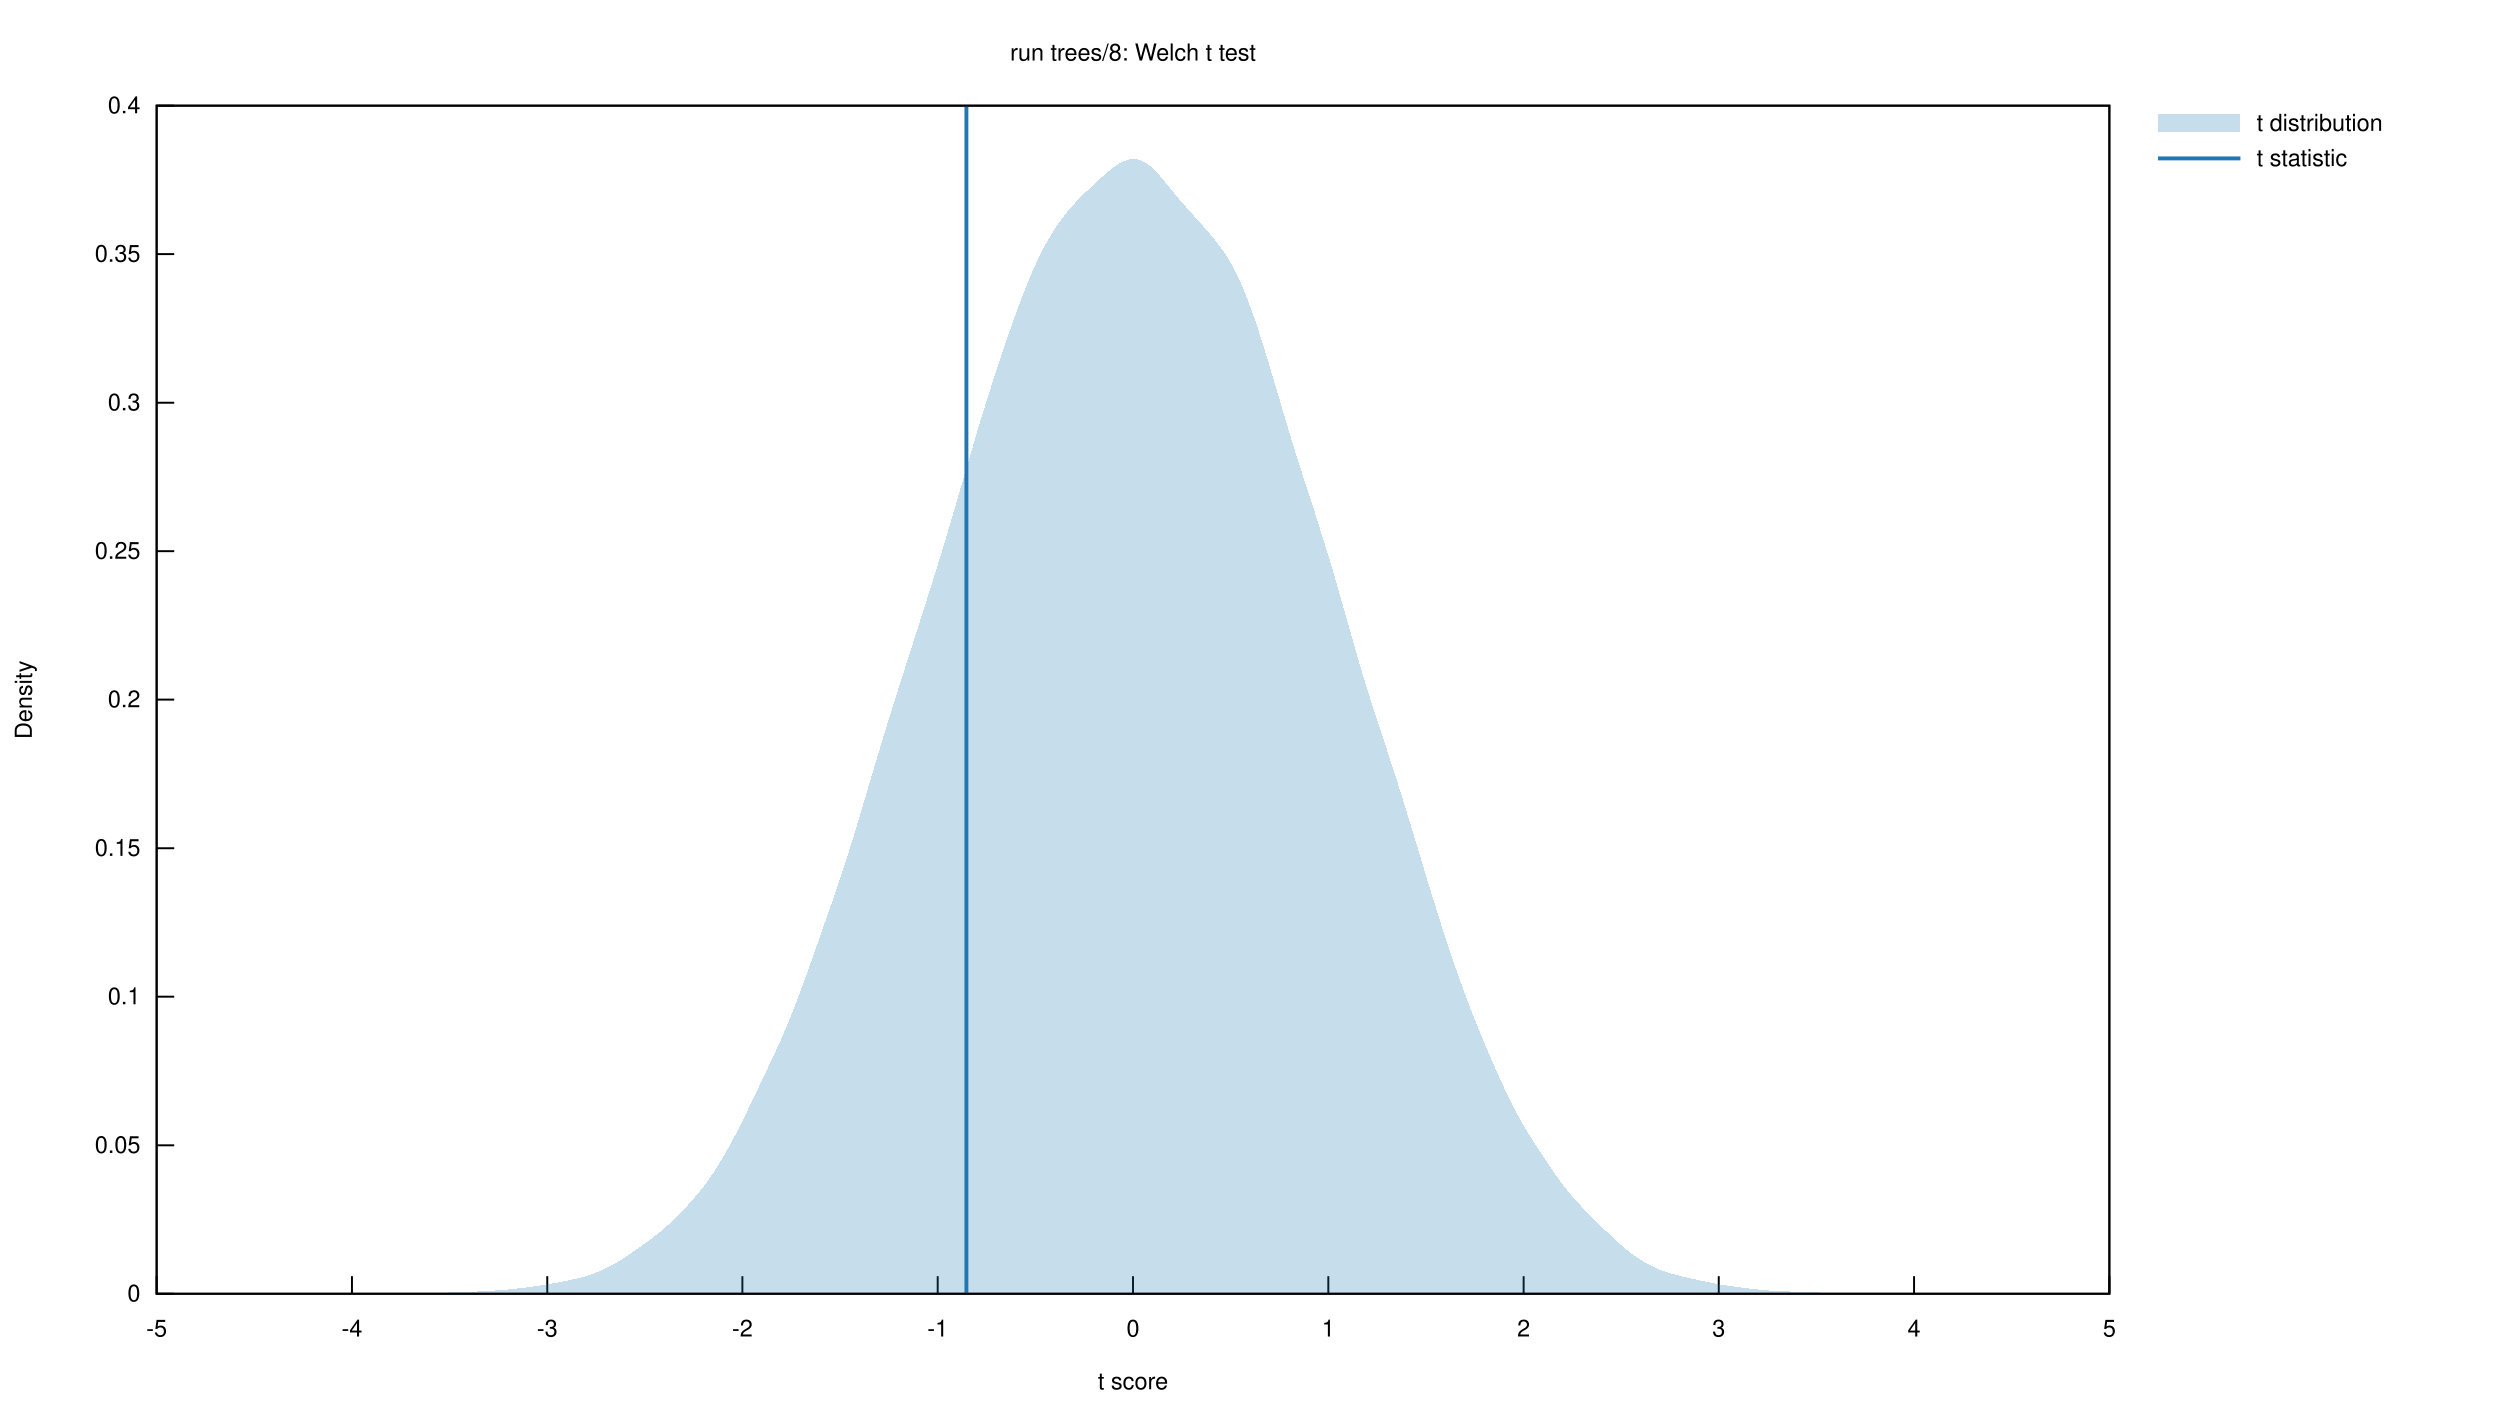
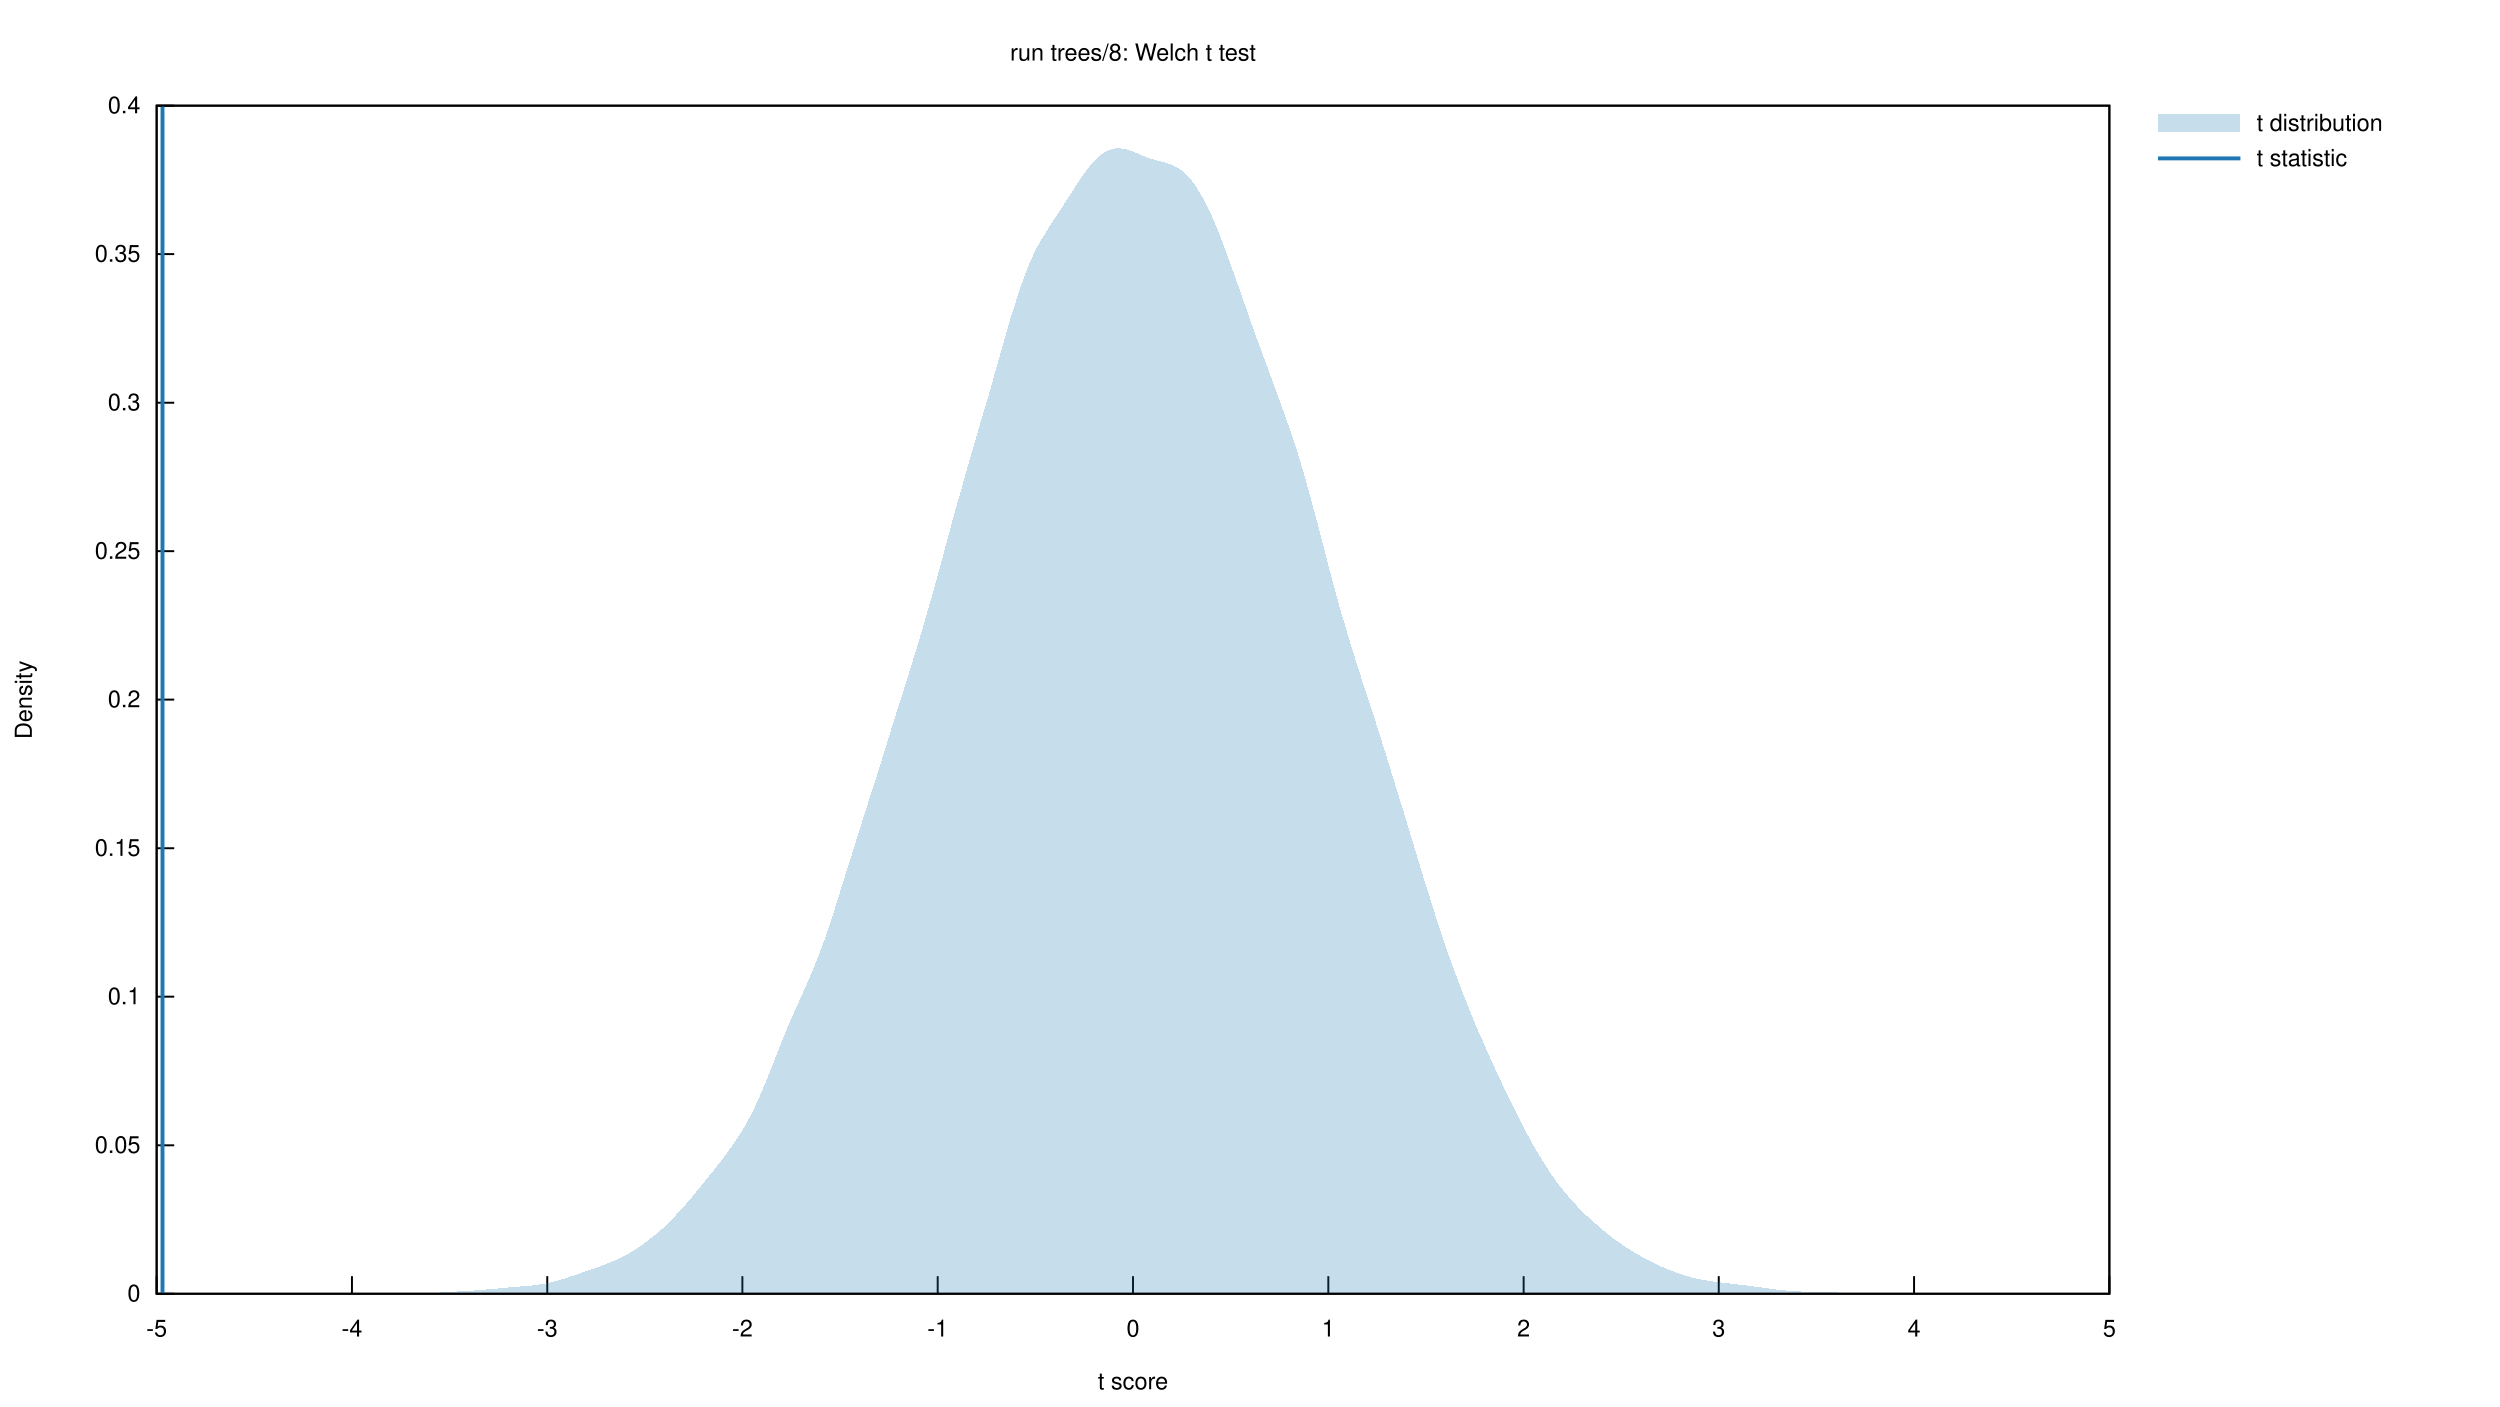
<svg xmlns="http://www.w3.org/2000/svg" xmlns:xlink="http://www.w3.org/1999/xlink" viewBox="0 0 1280 720">
  <g id="gnuplot_canvas">
    <rect x="0" y="0" width="1280" height="720" fill="none" />
    <defs>
      <circle id="gpDot" r="0.5" stroke-width="0.5" stroke="currentColor" />
      <path id="gpPt0" stroke-width="0.222" stroke="currentColor" d="M-1,0 h2 M0,-1 v2" />
      <path id="gpPt1" stroke-width="0.222" stroke="currentColor" d="M-1,-1 L1,1 M1,-1 L-1,1" />
      <path id="gpPt2" stroke-width="0.222" stroke="currentColor" d="M-1,0 L1,0 M0,-1 L0,1 M-1,-1 L1,1 M-1,1 L1,-1" />
      <rect id="gpPt3" stroke-width="0.222" stroke="currentColor" x="-1" y="-1" width="2" height="2" />
      <rect id="gpPt4" stroke-width="0.222" stroke="currentColor" fill="currentColor" x="-1" y="-1" width="2" height="2" />
      <circle id="gpPt5" stroke-width="0.222" stroke="currentColor" cx="0" cy="0" r="1" />
      <use xlink:href="#gpPt5" id="gpPt6" fill="currentColor" stroke="none" />
      <path id="gpPt7" stroke-width="0.222" stroke="currentColor" d="M0,-1.33 L-1.33,0.67 L1.33,0.67 z" />
      <use xlink:href="#gpPt7" id="gpPt8" fill="currentColor" stroke="none" />
      <use xlink:href="#gpPt7" id="gpPt9" stroke="currentColor" transform="rotate(180)" />
      <use xlink:href="#gpPt9" id="gpPt10" fill="currentColor" stroke="none" />
      <use xlink:href="#gpPt3" id="gpPt11" stroke="currentColor" transform="rotate(45)" />
      <use xlink:href="#gpPt11" id="gpPt12" fill="currentColor" stroke="none" />
      <path id="gpPt13" stroke-width="0.222" stroke="currentColor" d="M0,1.330 L1.265,0.411 L0.782,-1.067 L-0.782,-1.076 L-1.265,0.411 z" />
      <use xlink:href="#gpPt13" id="gpPt14" fill="currentColor" stroke="none" />
      <filter id="textbox" filterUnits="objectBoundingBox" x="0" y="0" height="1" width="1">
        <feFlood flood-color="white" flood-opacity="1" result="bgnd" />
        <feComposite in="SourceGraphic" in2="bgnd" operator="atop" />
      </filter>
      <filter id="greybox" filterUnits="objectBoundingBox" x="0" y="0" height="1" width="1">
        <feFlood flood-color="lightgrey" flood-opacity="1" result="grey" />
        <feComposite in="SourceGraphic" in2="grey" operator="atop" />
      </filter>
    </defs>
    <g fill="none" color="white" stroke="currentColor" stroke-width="1.00" stroke-linecap="butt" stroke-linejoin="miter">
</g>
    <g fill="none" color="black" stroke="currentColor" stroke-width="1.00" stroke-linecap="butt" stroke-linejoin="miter">
      <path stroke="black" d="M80.2,662.4 L89.2,662.4  " />
      <g transform="translate(71.9,666.3)" stroke="none" fill="black" font-family="Helvetica" font-size="12.00" text-anchor="end">
        <text>
          <tspan font-family="Helvetica"> 0</tspan>
        </text>
      </g>
    </g>
    <g fill="none" color="black" stroke="currentColor" stroke-width="1.00" stroke-linecap="butt" stroke-linejoin="miter">
      <path stroke="black" d="M80.2,586.4 L89.2,586.4  " />
      <g transform="translate(71.9,590.3)" stroke="none" fill="black" font-family="Helvetica" font-size="12.00" text-anchor="end">
        <text>
          <tspan font-family="Helvetica"> 0.05</tspan>
        </text>
      </g>
    </g>
    <g fill="none" color="black" stroke="currentColor" stroke-width="1.00" stroke-linecap="butt" stroke-linejoin="miter">
      <path stroke="black" d="M80.2,510.3 L89.2,510.3  " />
      <g transform="translate(71.9,514.2)" stroke="none" fill="black" font-family="Helvetica" font-size="12.00" text-anchor="end">
        <text>
          <tspan font-family="Helvetica"> 0.1</tspan>
        </text>
      </g>
    </g>
    <g fill="none" color="black" stroke="currentColor" stroke-width="1.00" stroke-linecap="butt" stroke-linejoin="miter">
      <path stroke="black" d="M80.2,434.3 L89.2,434.3  " />
      <g transform="translate(71.9,438.2)" stroke="none" fill="black" font-family="Helvetica" font-size="12.00" text-anchor="end">
        <text>
          <tspan font-family="Helvetica"> 0.15</tspan>
        </text>
      </g>
    </g>
    <g fill="none" color="black" stroke="currentColor" stroke-width="1.00" stroke-linecap="butt" stroke-linejoin="miter">
      <path stroke="black" d="M80.2,358.2 L89.2,358.2  " />
      <g transform="translate(71.9,362.1)" stroke="none" fill="black" font-family="Helvetica" font-size="12.00" text-anchor="end">
        <text>
          <tspan font-family="Helvetica"> 0.2</tspan>
        </text>
      </g>
    </g>
    <g fill="none" color="black" stroke="currentColor" stroke-width="1.00" stroke-linecap="butt" stroke-linejoin="miter">
      <path stroke="black" d="M80.2,282.2 L89.2,282.2  " />
      <g transform="translate(71.9,286.1)" stroke="none" fill="black" font-family="Helvetica" font-size="12.00" text-anchor="end">
        <text>
          <tspan font-family="Helvetica"> 0.25</tspan>
        </text>
      </g>
    </g>
    <g fill="none" color="black" stroke="currentColor" stroke-width="1.00" stroke-linecap="butt" stroke-linejoin="miter">
      <path stroke="black" d="M80.2,206.2 L89.2,206.2  " />
      <g transform="translate(71.9,210.1)" stroke="none" fill="black" font-family="Helvetica" font-size="12.00" text-anchor="end">
        <text>
          <tspan font-family="Helvetica"> 0.3</tspan>
        </text>
      </g>
    </g>
    <g fill="none" color="black" stroke="currentColor" stroke-width="1.00" stroke-linecap="butt" stroke-linejoin="miter">
      <path stroke="black" d="M80.2,130.1 L89.2,130.1  " />
      <g transform="translate(71.9,134.0)" stroke="none" fill="black" font-family="Helvetica" font-size="12.00" text-anchor="end">
        <text>
          <tspan font-family="Helvetica"> 0.35</tspan>
        </text>
      </g>
    </g>
    <g fill="none" color="black" stroke="currentColor" stroke-width="1.00" stroke-linecap="butt" stroke-linejoin="miter">
      <path stroke="black" d="M80.2,54.1 L89.2,54.1  " />
      <g transform="translate(71.9,58.0)" stroke="none" fill="black" font-family="Helvetica" font-size="12.00" text-anchor="end">
        <text>
          <tspan font-family="Helvetica"> 0.4</tspan>
        </text>
      </g>
    </g>
    <g fill="none" color="black" stroke="currentColor" stroke-width="1.00" stroke-linecap="butt" stroke-linejoin="miter">
      <path stroke="black" d="M80.2,662.4 L80.2,653.4  " />
      <g transform="translate(80.2,684.3)" stroke="none" fill="black" font-family="Helvetica" font-size="12.00" text-anchor="middle">
        <text>
          <tspan font-family="Helvetica">-5</tspan>
        </text>
      </g>
    </g>
    <g fill="none" color="black" stroke="currentColor" stroke-width="1.00" stroke-linecap="butt" stroke-linejoin="miter">
      <path stroke="black" d="M180.2,662.4 L180.2,653.4  " />
      <g transform="translate(180.2,684.3)" stroke="none" fill="black" font-family="Helvetica" font-size="12.00" text-anchor="middle">
        <text>
          <tspan font-family="Helvetica">-4</tspan>
        </text>
      </g>
    </g>
    <g fill="none" color="black" stroke="currentColor" stroke-width="1.00" stroke-linecap="butt" stroke-linejoin="miter">
      <path stroke="black" d="M280.2,662.4 L280.2,653.4  " />
      <g transform="translate(280.2,684.3)" stroke="none" fill="black" font-family="Helvetica" font-size="12.00" text-anchor="middle">
        <text>
          <tspan font-family="Helvetica">-3</tspan>
        </text>
      </g>
    </g>
    <g fill="none" color="black" stroke="currentColor" stroke-width="1.00" stroke-linecap="butt" stroke-linejoin="miter">
      <path stroke="black" d="M380.1,662.4 L380.1,653.4  " />
      <g transform="translate(380.1,684.3)" stroke="none" fill="black" font-family="Helvetica" font-size="12.00" text-anchor="middle">
        <text>
          <tspan font-family="Helvetica">-2</tspan>
        </text>
      </g>
    </g>
    <g fill="none" color="black" stroke="currentColor" stroke-width="1.00" stroke-linecap="butt" stroke-linejoin="miter">
      <path stroke="black" d="M480.1,662.4 L480.1,653.4  " />
      <g transform="translate(480.1,684.3)" stroke="none" fill="black" font-family="Helvetica" font-size="12.00" text-anchor="middle">
        <text>
          <tspan font-family="Helvetica">-1</tspan>
        </text>
      </g>
    </g>
    <g fill="none" color="black" stroke="currentColor" stroke-width="1.00" stroke-linecap="butt" stroke-linejoin="miter">
      <path stroke="black" d="M580.1,662.4 L580.1,653.4  " />
      <g transform="translate(580.1,684.3)" stroke="none" fill="black" font-family="Helvetica" font-size="12.00" text-anchor="middle">
        <text>
          <tspan font-family="Helvetica"> 0</tspan>
        </text>
      </g>
    </g>
    <g fill="none" color="black" stroke="currentColor" stroke-width="1.00" stroke-linecap="butt" stroke-linejoin="miter">
      <path stroke="black" d="M680.1,662.4 L680.1,653.4  " />
      <g transform="translate(680.1,684.3)" stroke="none" fill="black" font-family="Helvetica" font-size="12.00" text-anchor="middle">
        <text>
          <tspan font-family="Helvetica"> 1</tspan>
        </text>
      </g>
    </g>
    <g fill="none" color="black" stroke="currentColor" stroke-width="1.00" stroke-linecap="butt" stroke-linejoin="miter">
      <path stroke="black" d="M780.1,662.4 L780.1,653.4  " />
      <g transform="translate(780.1,684.3)" stroke="none" fill="black" font-family="Helvetica" font-size="12.00" text-anchor="middle">
        <text>
          <tspan font-family="Helvetica"> 2</tspan>
        </text>
      </g>
    </g>
    <g fill="none" color="black" stroke="currentColor" stroke-width="1.00" stroke-linecap="butt" stroke-linejoin="miter">
      <path stroke="black" d="M880.0,662.4 L880.0,653.4  " />
      <g transform="translate(880.0,684.3)" stroke="none" fill="black" font-family="Helvetica" font-size="12.00" text-anchor="middle">
        <text>
          <tspan font-family="Helvetica"> 3</tspan>
        </text>
      </g>
    </g>
    <g fill="none" color="black" stroke="currentColor" stroke-width="1.00" stroke-linecap="butt" stroke-linejoin="miter">
      <path stroke="black" d="M980.0,662.4 L980.0,653.4  " />
      <g transform="translate(980.0,684.3)" stroke="none" fill="black" font-family="Helvetica" font-size="12.00" text-anchor="middle">
        <text>
          <tspan font-family="Helvetica"> 4</tspan>
        </text>
      </g>
    </g>
    <g fill="none" color="black" stroke="currentColor" stroke-width="1.00" stroke-linecap="butt" stroke-linejoin="miter">
      <path stroke="black" d="M1080.0,662.4 L1080.0,653.4  " />
      <g transform="translate(1080.0,684.3)" stroke="none" fill="black" font-family="Helvetica" font-size="12.00" text-anchor="middle">
        <text>
          <tspan font-family="Helvetica"> 5</tspan>
        </text>
      </g>
    </g>
    <g fill="none" color="black" stroke="currentColor" stroke-width="1.00" stroke-linecap="butt" stroke-linejoin="miter">
</g>
    <g fill="none" color="black" stroke="currentColor" stroke-width="1.00" stroke-linecap="butt" stroke-linejoin="miter">
      <path stroke="black" d="M80.2,54.1 L80.2,662.4 L1080.0,662.4 L1080.0,54.1 L80.2,54.1 Z  " />
    </g>
    <g fill="none" color="black" stroke="currentColor" stroke-width="1.00" stroke-linecap="butt" stroke-linejoin="miter">
      <g transform="translate(16.3,358.3) rotate(270)" stroke="none" fill="black" font-family="Helvetica" font-size="12.00" text-anchor="middle">
        <text>
          <tspan font-family="Helvetica">Density</tspan>
        </text>
      </g>
    </g>
    <g fill="none" color="black" stroke="currentColor" stroke-width="1.00" stroke-linecap="butt" stroke-linejoin="miter">
      <g transform="translate(580.1,711.3)" stroke="none" fill="black" font-family="Helvetica" font-size="12.00" text-anchor="middle">
        <text>
          <tspan font-family="Helvetica">t score</tspan>
        </text>
      </g>
    </g>
    <g fill="none" color="black" stroke="currentColor" stroke-width="1.00" stroke-linecap="butt" stroke-linejoin="miter">
      <g transform="translate(580.1,31.0)" stroke="none" fill="black" font-family="Helvetica" font-size="12.00" text-anchor="middle">
        <text>
          <tspan font-family="Helvetica">run trees/8: Welch t test</tspan>
        </text>
      </g>
    </g>
    <g id="gnuplot_plot_1">
      <g fill="none" color="black" stroke="currentColor" stroke-width="1.00" stroke-linecap="butt" stroke-linejoin="miter">
        <g transform="translate(1155.4,67.0)" stroke="none" fill="black" font-family="Helvetica" font-size="12.00" text-anchor="start">
          <text>
            <tspan font-family="Helvetica">t distribution</tspan>
          </text>
        </g>
      </g>
      <g fill="none" color="black" stroke="currentColor" stroke-width="1.00" stroke-linecap="butt" stroke-linejoin="miter">
        <g stroke="none" shape-rendering="crispEdges">
          <polygon fill="rgb( 31, 120, 180)" fill-opacity="0.25" points="1104.9,67.6 1147.1,67.6 1147.1,58.6 1104.9,58.6 " />
-           <polygon fill="rgb( 31, 120, 180)" fill-opacity="0.25" points="135.2,662.4 137.0,662.4 138.8,662.4 140.6,662.4 142.4,662.4 144.2,662.4 146.0,662.4 147.7,662.4 149.5,662.4 151.3,662.4 153.1,662.3 154.9,662.3 156.7,662.3 158.5,662.3 160.3,662.3 162.1,662.3 163.9,662.3 165.7,662.3 167.5,662.2 169.3,662.2 171.1,662.2 172.9,662.2 174.7,662.3 176.5,662.3 178.3,662.3 180.1,662.3 181.9,662.3 183.7,662.3 185.5,662.3 187.3,662.3 189.1,662.3 190.9,662.3 192.7,662.4 194.5,662.4 196.3,662.3 198.1,662.3 199.9,662.3 201.7,662.3 203.5,662.3 205.3,662.3 207.1,662.3 208.9,662.3 210.7,662.2 212.5,662.2 214.3,662.2 216.1,662.1 217.9,662.1 219.7,662.1 221.5,662.0 223.3,662.0 225.1,661.9 226.9,661.9 228.7,661.8 230.5,661.7 232.3,661.7 234.1,661.6 235.9,661.5 237.7,661.5 239.5,661.4 241.3,661.3 243.1,661.3 244.9,661.2 246.7,661.1 248.5,661.0 250.3,660.9 252.1,660.8 253.9,660.7 255.7,660.6 257.5,660.4 259.3,660.3 261.1,660.1 262.9,659.9 264.7,659.7 266.5,659.5 268.3,659.3 270.1,659.1 271.9,658.8 273.7,658.6 275.5,658.3 277.3,658.0 279.1,657.7 280.9,657.4 282.7,657.1 284.5,656.8 286.3,656.5 288.1,656.2 289.9,655.8 291.7,655.4 293.5,655.0 295.3,654.6 297.1,654.2 298.9,653.7 300.7,653.1 302.5,652.5 304.3,651.9 306.1,651.2 307.9,650.4 309.7,649.6 311.5,648.7 313.3,647.8 315.1,646.8 316.9,645.7 318.7,644.6 320.5,643.5 322.3,642.3 324.0,641.0 325.8,639.8 327.6,638.5 329.4,637.2 331.2,635.9 333.0,634.6 334.8,633.2 336.6,631.8 338.4,630.4 340.2,628.8 342.0,627.2 343.8,625.6 345.6,623.9 347.4,622.1 349.2,620.2 351.0,618.3 352.8,616.4 354.6,614.3 356.4,612.2 358.2,610.0 360.0,607.8 361.8,605.4 363.6,602.8 365.4,600.2 367.2,597.4 369.0,594.5 370.8,591.5 372.6,588.3 374.4,585.0 376.2,581.6 378.0,578.1 379.8,574.5 381.6,570.9 383.4,567.2 385.2,563.4 387.0,559.7 388.8,555.9 390.6,552.1 392.4,548.3 394.2,544.5 396.0,540.7 397.8,536.8 399.6,532.8 401.4,528.7 403.2,524.4 405.0,520.0 406.8,515.5 408.6,510.8 410.4,505.9 412.2,501.0 414.0,496.0 415.8,490.9 417.6,485.8 419.4,480.7 421.2,475.5 423.0,470.4 424.8,465.3 426.6,460.1 428.4,454.8 430.2,449.5 432.0,444.1 433.8,438.5 435.6,432.8 437.4,427.0 439.2,421.1 441.0,415.1 442.8,409.0 444.6,402.9 446.4,396.8 448.2,390.8 450.0,384.8 451.8,378.9 453.6,373.0 455.4,367.2 457.2,361.4 459.0,355.7 460.8,350.1 462.6,344.4 464.4,338.7 466.2,333.1 468.0,327.5 469.8,321.9 471.6,316.2 473.4,310.6 475.2,304.9 477.0,299.2 478.8,293.5 480.6,287.7 482.4,281.8 484.2,275.9 486.0,269.8 487.8,263.7 489.6,257.6 491.4,251.4 493.2,245.2 495.0,239.0 496.8,232.9 498.6,226.9 500.3,220.9 502.1,215.0 503.9,209.2 505.7,203.4 507.5,197.8 509.3,192.2 511.1,186.7 512.9,181.3 514.7,176.0 516.5,170.7 518.3,165.6 520.1,160.6 521.9,155.7 523.7,150.9 525.5,146.4 527.3,142.0 529.1,137.8 530.9,133.9 532.7,130.1 534.5,126.6 536.3,123.4 538.1,120.3 539.9,117.4 541.7,114.7 543.5,112.2 545.3,109.8 547.1,107.6 548.9,105.6 550.7,103.6 552.5,101.8 554.3,100.0 556.1,98.2 557.9,96.5 559.7,94.8 561.5,93.1 563.3,91.5 565.1,89.8 566.9,88.3 568.7,86.8 570.5,85.4 572.3,84.2 574.1,83.2 575.9,82.3 577.7,81.7 579.5,81.4 581.3,81.4 583.1,81.7 584.9,82.4 586.7,83.4 588.5,84.7 590.3,86.3 592.1,88.1 593.9,90.1 595.7,92.2 597.5,94.4 599.3,96.6 601.1,98.8 602.9,101.0 604.7,103.1 606.5,105.1 608.3,107.2 610.1,109.2 611.9,111.2 613.7,113.2 615.5,115.2 617.3,117.2 619.1,119.3 620.9,121.4 622.7,123.7 624.5,126.0 626.3,128.5 628.1,131.2 629.9,134.2 631.7,137.4 633.5,141.0 635.3,144.9 637.1,149.1 638.9,153.6 640.7,158.5 642.5,163.6 644.3,169.0 646.1,174.6 647.9,180.4 649.7,186.3 651.5,192.4 653.3,198.5 655.1,204.5 656.9,210.6 658.7,216.7 660.5,222.6 662.3,228.5 664.1,234.3 665.9,239.9 667.7,245.5 669.5,251.1 671.3,256.6 673.1,262.1 674.9,267.7 676.6,273.3 678.4,279.0 680.2,284.8 682.0,290.7 683.8,296.8 685.6,303.1 687.4,309.4 689.2,315.7 691.0,322.1 692.8,328.5 694.6,334.8 696.4,340.9 698.2,346.9 700.0,352.8 701.8,358.5 703.6,364.1 705.4,369.6 707.2,375.1 709.0,380.5 710.8,386.0 712.6,391.5 714.4,397.1 716.2,402.7 718.0,408.5 719.8,414.3 721.6,420.2 723.4,426.1 725.2,432.0 727.0,438.0 728.8,444.0 730.6,449.9 732.4,455.8 734.2,461.6 736.0,467.4 737.8,473.1 739.6,478.7 741.4,484.2 743.2,489.5 745.0,494.8 746.8,499.9 748.6,504.9 750.4,509.8 752.2,514.6 754.0,519.2 755.8,523.7 757.6,528.2 759.4,532.5 761.2,536.8 763.0,541.0 764.8,545.1 766.6,549.2 768.4,553.2 770.2,557.1 772.0,560.9 773.8,564.6 775.6,568.1 777.4,571.5 779.2,574.7 781.0,577.8 782.8,580.8 784.6,583.6 786.4,586.4 788.2,589.2 790.0,591.9 791.8,594.6 793.6,597.3 795.4,600.0 797.2,602.5 799.0,605.0 800.8,607.4 802.6,609.7 804.4,611.9 806.2,613.9 808.0,615.9 809.8,617.8 811.6,619.7 813.4,621.5 815.2,623.3 817.0,625.1 818.8,626.9 820.6,628.6 822.4,630.4 824.2,632.1 826.0,633.8 827.8,635.5 829.6,637.1 831.4,638.7 833.2,640.1 835.0,641.6 836.8,642.9 838.6,644.1 840.4,645.3 842.2,646.4 844.0,647.4 845.8,648.3 847.6,649.2 849.4,649.9 851.2,650.6 852.9,651.2 854.7,651.8 856.5,652.3 858.3,652.8 860.1,653.2 861.9,653.7 863.7,654.1 865.5,654.5 867.3,654.9 869.1,655.3 870.9,655.7 872.7,656.1 874.5,656.4 876.3,656.8 878.1,657.1 879.9,657.5 881.7,657.8 883.5,658.1 885.3,658.3 887.1,658.6 888.9,658.9 890.7,659.1 892.5,659.4 894.3,659.6 896.1,659.8 897.9,660.0 899.7,660.2 901.5,660.4 903.3,660.5 905.1,660.7 906.9,660.8 908.7,660.9 910.5,661.0 912.3,661.1 914.1,661.1 915.9,661.2 917.7,661.3 919.5,661.3 921.3,661.4 923.1,661.5 924.9,661.5 926.7,661.6 928.5,661.7 930.3,661.7 932.1,661.8 933.9,661.8 935.7,661.9 937.5,662.0 939.3,662.0 941.1,662.1 942.9,662.1 944.7,662.2 946.5,662.2 948.3,662.2 950.1,662.3 951.9,662.3 953.7,662.3 955.5,662.3 957.3,662.3 959.1,662.3 960.9,662.3 962.7,662.3 964.5,662.3 966.3,662.3 968.1,662.3 969.9,662.3 971.7,662.3 973.5,662.3 975.3,662.3 977.1,662.3 978.9,662.3 980.7,662.3 982.5,662.3 984.3,662.3 986.1,662.3 987.9,662.3 989.7,662.3 991.5,662.3 993.3,662.3 995.1,662.3 996.9,662.3 998.7,662.3 1000.5,662.3 1002.3,662.3 1004.1,662.3 1005.9,662.3 1007.7,662.3 1009.5,662.4 1011.3,662.4 1013.1,662.4 1014.9,662.4 1016.7,662.4 1018.5,662.4 1020.3,662.4 1022.1,662.4 1023.9,662.4 1025.7,662.4 1027.5,662.4 1029.2,662.4 1031.0,662.4 1032.8,662.4 1032.8,662.4 1031.0,662.4 1029.2,662.4 1027.5,662.4 1025.7,662.4 1023.9,662.4 1022.1,662.4 1020.3,662.4 1018.5,662.4 1016.7,662.4 1014.9,662.4 1013.1,662.4 1011.3,662.4 1009.5,662.4 1007.7,662.4 1005.9,662.4 1004.1,662.4 1002.3,662.4 1000.5,662.4 998.7,662.4 996.9,662.4 995.1,662.4 993.3,662.4 991.5,662.4 989.7,662.4 987.9,662.4 986.1,662.4 984.3,662.4 982.5,662.4 980.7,662.4 978.9,662.4 977.1,662.4 975.3,662.4 973.5,662.4 971.7,662.4 969.9,662.4 968.1,662.4 966.3,662.4 964.5,662.4 962.7,662.4 960.9,662.4 959.1,662.4 957.3,662.4 955.5,662.4 953.7,662.4 951.9,662.4 950.1,662.4 948.3,662.4 946.5,662.4 944.7,662.4 942.9,662.4 941.1,662.4 939.3,662.4 937.5,662.4 935.7,662.4 933.9,662.4 932.1,662.4 930.3,662.4 928.5,662.4 926.7,662.4 924.9,662.4 923.1,662.4 921.3,662.4 919.5,662.4 917.7,662.4 915.9,662.4 914.1,662.4 912.3,662.4 910.5,662.4 908.7,662.4 906.9,662.4 905.1,662.4 903.3,662.4 901.5,662.4 899.7,662.4 897.9,662.4 896.1,662.4 894.3,662.4 892.5,662.4 890.7,662.4 888.9,662.4 887.1,662.4 885.3,662.4 883.5,662.4 881.7,662.4 879.9,662.4 878.1,662.4 876.3,662.4 874.5,662.4 872.7,662.4 870.9,662.4 869.1,662.4 867.3,662.4 865.5,662.4 863.7,662.4 861.9,662.4 860.1,662.4 858.3,662.4 856.5,662.4 854.7,662.4 852.9,662.4 851.2,662.4 849.4,662.4 847.6,662.4 845.8,662.4 844.0,662.4 842.2,662.4 840.4,662.4 838.6,662.4 836.8,662.4 835.0,662.4 833.2,662.4 831.4,662.4 829.6,662.4 827.8,662.4 826.0,662.4 824.2,662.4 822.4,662.4 820.6,662.4 818.8,662.4 817.0,662.4 815.2,662.4 813.4,662.4 811.6,662.4 809.8,662.4 808.0,662.4 806.2,662.4 804.4,662.4 802.6,662.4 800.8,662.4 799.0,662.4 797.2,662.4 795.4,662.4 793.6,662.4 791.8,662.4 790.0,662.4 788.2,662.4 786.4,662.4 784.6,662.4 782.8,662.4 781.0,662.4 779.2,662.4 777.4,662.4 775.6,662.4 773.8,662.4 772.0,662.4 770.2,662.4 768.4,662.4 766.6,662.4 764.8,662.4 763.0,662.4 761.2,662.4 759.4,662.4 757.6,662.4 755.8,662.4 754.0,662.4 752.2,662.4 750.4,662.4 748.6,662.4 746.8,662.4 745.0,662.4 743.2,662.4 741.4,662.4 739.6,662.4 737.8,662.4 736.0,662.4 734.2,662.4 732.4,662.4 730.6,662.4 728.8,662.4 727.0,662.4 725.2,662.4 723.4,662.4 721.6,662.4 719.8,662.4 718.0,662.4 716.2,662.4 714.4,662.4 712.6,662.4 710.8,662.4 709.0,662.4 707.2,662.4 705.4,662.4 703.6,662.4 701.8,662.4 700.0,662.4 698.2,662.4 696.4,662.4 694.6,662.4 692.8,662.4 691.0,662.4 689.2,662.4 687.4,662.4 685.6,662.4 683.8,662.4 682.0,662.4 680.2,662.4 678.4,662.4 676.6,662.4 674.9,662.4 673.1,662.4 671.3,662.4 669.5,662.4 667.7,662.4 665.9,662.4 664.1,662.4 662.3,662.4 660.5,662.4 658.7,662.4 656.9,662.4 655.1,662.4 653.3,662.4 651.5,662.4 649.7,662.4 647.9,662.4 646.1,662.4 644.3,662.4 642.5,662.4 640.7,662.4 638.9,662.4 637.1,662.4 635.3,662.4 633.5,662.4 631.7,662.4 629.9,662.4 628.1,662.4 626.3,662.4 624.5,662.4 622.7,662.4 620.9,662.4 619.1,662.4 617.3,662.4 615.5,662.4 613.7,662.4 611.9,662.4 610.1,662.4 608.3,662.4 606.5,662.4 604.7,662.4 602.9,662.4 601.1,662.4 599.3,662.4 597.5,662.4 595.7,662.4 593.9,662.4 592.1,662.4 590.3,662.4 588.5,662.4 586.7,662.4 584.9,662.4 583.1,662.4 581.3,662.4 579.5,662.4 577.7,662.4 575.9,662.4 574.1,662.4 572.3,662.4 570.5,662.4 568.7,662.4 566.9,662.4 565.1,662.4 563.3,662.4 561.5,662.4 559.7,662.4 557.9,662.4 556.1,662.4 554.3,662.4 552.5,662.4 550.7,662.4 548.9,662.4 547.1,662.4 545.3,662.4 543.5,662.4 541.7,662.4 539.9,662.4 538.1,662.4 536.3,662.4 534.5,662.4 532.7,662.4 530.9,662.4 529.1,662.4 527.3,662.4 525.5,662.4 523.7,662.4 521.9,662.4 520.1,662.4 518.3,662.4 516.5,662.4 514.7,662.4 512.9,662.4 511.1,662.4 509.3,662.4 507.5,662.4 505.7,662.4 503.9,662.4 502.1,662.4 500.3,662.4 498.6,662.4 496.8,662.4 495.0,662.4 493.2,662.4 491.4,662.4 489.6,662.4 487.8,662.4 486.0,662.4 484.2,662.4 482.4,662.4 480.6,662.4 478.8,662.4 477.0,662.4 475.2,662.4 473.4,662.4 471.6,662.4 469.8,662.4 468.0,662.4 466.2,662.4 464.4,662.4 462.6,662.4 460.8,662.4 459.0,662.4 457.2,662.4 455.4,662.4 453.6,662.4 451.8,662.4 450.0,662.4 448.2,662.4 446.4,662.4 444.6,662.4 442.8,662.4 441.0,662.4 439.2,662.4 437.4,662.4 435.6,662.4 433.8,662.4 432.0,662.4 430.2,662.4 428.4,662.4 426.6,662.4 424.8,662.4 423.0,662.4 421.2,662.4 419.4,662.4 417.6,662.4 415.8,662.4 414.0,662.4 412.2,662.4 410.4,662.4 408.6,662.4 406.8,662.4 405.0,662.4 403.2,662.4 401.4,662.4 399.6,662.4 397.8,662.4 396.0,662.4 394.2,662.4 392.4,662.4 390.6,662.4 388.8,662.4 387.0,662.4 385.2,662.4 383.4,662.4 381.6,662.4 379.8,662.4 378.0,662.4 376.2,662.4 374.4,662.4 372.6,662.4 370.8,662.4 369.0,662.4 367.2,662.4 365.4,662.4 363.6,662.4 361.8,662.4 360.0,662.4 358.2,662.4 356.4,662.4 354.6,662.4 352.8,662.4 351.0,662.4 349.2,662.4 347.4,662.4 345.6,662.4 343.8,662.4 342.0,662.4 340.2,662.4 338.4,662.4 336.6,662.4 334.8,662.4 333.0,662.4 331.2,662.4 329.4,662.4 327.6,662.4 325.8,662.4 324.0,662.4 322.3,662.4 320.5,662.4 318.7,662.4 316.9,662.4 315.1,662.4 313.3,662.4 311.5,662.4 309.7,662.4 307.9,662.4 306.1,662.4 304.3,662.4 302.5,662.4 300.7,662.4 298.9,662.4 297.1,662.4 295.3,662.4 293.5,662.4 291.7,662.4 289.9,662.4 288.1,662.4 286.3,662.4 284.5,662.4 282.7,662.4 280.9,662.4 279.1,662.4 277.3,662.4 275.5,662.4 273.7,662.4 271.9,662.4 270.1,662.4 268.3,662.4 266.5,662.4 264.7,662.4 262.9,662.4 261.1,662.4 259.3,662.4 257.5,662.4 255.7,662.4 253.9,662.4 252.1,662.4 250.3,662.4 248.5,662.4 246.7,662.4 244.9,662.4 243.1,662.4 241.3,662.4 239.5,662.4 237.7,662.4 235.9,662.4 234.1,662.4 232.3,662.4 230.5,662.4 228.7,662.4 226.9,662.4 225.1,662.4 223.3,662.4 221.5,662.4 219.7,662.4 217.9,662.4 216.1,662.4 214.3,662.4 212.5,662.4 210.7,662.4 208.9,662.4 207.1,662.4 205.3,662.4 203.5,662.4 201.7,662.4 199.9,662.4 198.1,662.4 196.3,662.4 194.5,662.4 192.7,662.4 190.9,662.4 189.1,662.4 187.3,662.4 185.5,662.4 183.7,662.4 181.9,662.4 180.1,662.4 178.3,662.4 176.5,662.4 174.7,662.4 172.9,662.4 171.1,662.4 169.3,662.4 167.5,662.4 165.7,662.4 163.9,662.4 162.1,662.4 160.3,662.4 158.5,662.4 156.7,662.4 154.9,662.4 153.1,662.4 151.3,662.4 149.5,662.4 147.7,662.4 146.0,662.4 144.2,662.4 142.4,662.4 140.6,662.4 138.8,662.4 137.0,662.4 135.2,662.4 " />
+           <polygon fill="rgb( 31, 120, 180)" fill-opacity="0.25" points="171.3,662.4 173.0,662.4 174.7,662.4 176.4,662.4 178.1,662.4 179.8,662.4 181.6,662.4 183.3,662.4 185.0,662.4 186.7,662.4 188.4,662.4 190.1,662.4 191.8,662.3 193.5,662.3 195.3,662.3 197.0,662.3 198.7,662.3 200.4,662.3 202.1,662.3 203.8,662.3 205.5,662.2 207.2,662.2 209.0,662.2 210.7,662.2 212.4,662.2 214.1,662.1 215.8,662.1 217.5,662.0 219.2,662.0 220.9,661.9 222.6,661.9 224.4,661.8 226.1,661.7 227.8,661.6 229.5,661.5 231.2,661.4 232.9,661.3 234.6,661.2 236.3,661.1 238.1,661.0 239.8,660.9 241.5,660.8 243.2,660.7 244.9,660.6 246.6,660.4 248.3,660.3 250.0,660.1 251.8,660.0 253.5,659.8 255.2,659.7 256.9,659.5 258.6,659.4 260.3,659.2 262.0,659.1 263.7,658.9 265.5,658.8 267.2,658.6 268.9,658.5 270.6,658.3 272.3,658.2 274.0,658.0 275.7,657.7 277.4,657.5 279.2,657.2 280.9,656.8 282.6,656.4 284.3,656.0 286.0,655.5 287.7,655.0 289.4,654.5 291.1,653.9 292.8,653.3 294.6,652.8 296.3,652.2 298.0,651.6 299.7,651.0 301.4,650.4 303.1,649.8 304.8,649.2 306.5,648.6 308.3,648.0 310.0,647.3 311.7,646.6 313.4,645.9 315.1,645.2 316.8,644.4 318.5,643.6 320.2,642.7 322.0,641.7 323.7,640.7 325.4,639.6 327.1,638.5 328.8,637.3 330.5,636.1 332.2,634.8 333.9,633.4 335.7,632.0 337.4,630.6 339.1,629.1 340.8,627.5 342.5,625.8 344.2,624.1 345.9,622.3 347.6,620.5 349.3,618.6 351.1,616.6 352.8,614.6 354.5,612.6 356.2,610.5 357.9,608.5 359.6,606.4 361.3,604.3 363.0,602.1 364.8,600.0 366.5,597.8 368.2,595.6 369.9,593.4 371.6,591.1 373.3,588.8 375.0,586.4 376.7,583.9 378.5,581.3 380.2,578.5 381.9,575.6 383.6,572.5 385.3,569.2 387.0,565.6 388.7,561.9 390.4,557.9 392.2,553.8 393.9,549.6 395.6,545.2 397.3,540.8 399.0,536.5 400.7,532.2 402.4,528.0 404.1,523.9 405.8,520.0 407.6,516.1 409.3,512.3 411.0,508.5 412.7,504.7 414.4,500.8 416.1,496.8 417.8,492.6 419.5,488.1 421.3,483.5 423.0,478.6 424.7,473.6 426.4,468.4 428.1,463.1 429.8,457.6 431.5,452.2 433.2,446.7 435.0,441.1 436.7,435.7 438.4,430.2 440.1,424.8 441.8,419.4 443.5,414.0 445.2,408.7 446.9,403.3 448.7,397.9 450.4,392.4 452.1,387.0 453.8,381.5 455.5,376.0 457.2,370.6 458.9,365.1 460.6,359.6 462.4,354.2 464.1,348.7 465.8,343.3 467.5,337.8 469.2,332.3 470.9,326.6 472.6,320.9 474.3,315.1 476.0,309.1 477.8,303.0 479.5,296.8 481.2,290.5 482.9,284.2 484.6,277.9 486.3,271.6 488.0,265.3 489.7,259.1 491.5,252.9 493.2,246.9 494.9,240.9 496.6,235.0 498.3,229.1 500.0,223.3 501.7,217.4 503.4,211.6 505.2,205.7 506.9,199.8 508.6,193.8 510.3,187.8 512.0,181.8 513.7,175.7 515.4,169.8 517.1,163.9 518.9,158.2 520.6,152.8 522.3,147.6 524.0,142.8 525.7,138.3 527.4,134.1 529.1,130.4 530.8,126.9 532.5,123.8 534.3,120.9 536.0,118.1 537.7,115.4 539.4,112.8 541.1,110.3 542.8,107.6 544.5,105.0 546.2,102.3 548.0,99.6 549.7,97.0 551.4,94.3 553.1,91.7 554.8,89.2 556.5,86.9 558.2,84.7 559.9,82.7 561.7,81.0 563.4,79.5 565.1,78.3 566.8,77.3 568.5,76.6 570.2,76.1 571.9,75.9 573.6,76.0 575.4,76.2 577.1,76.6 578.8,77.1 580.5,77.8 582.2,78.5 583.9,79.2 585.6,79.9 587.3,80.6 589.0,81.2 590.8,81.7 592.5,82.2 594.2,82.6 595.9,83.1 597.6,83.6 599.3,84.2 601.0,84.9 602.7,85.8 604.5,86.9 606.2,88.3 607.9,89.9 609.6,91.8 611.3,94.0 613.0,96.5 614.7,99.3 616.4,102.4 618.2,105.7 619.9,109.4 621.6,113.2 623.3,117.3 625.0,121.6 626.7,126.1 628.4,130.8 630.1,135.5 631.9,140.3 633.6,145.2 635.3,150.0 637.0,154.9 638.7,159.8 640.4,164.6 642.1,169.4 643.8,174.1 645.6,178.9 647.3,183.6 649.0,188.2 650.7,192.9 652.4,197.5 654.1,202.2 655.8,206.8 657.5,211.6 659.2,216.4 661.0,221.4 662.7,226.6 664.4,231.9 666.1,237.5 667.8,243.3 669.5,249.3 671.2,255.5 672.9,261.9 674.7,268.4 676.4,275.0 678.1,281.6 679.8,288.2 681.5,294.7 683.2,301.0 684.9,307.3 686.6,313.3 688.4,319.2 690.1,325.0 691.8,330.6 693.5,336.1 695.2,341.5 696.9,346.8 698.6,352.1 700.3,357.3 702.1,362.6 703.8,367.9 705.5,373.3 707.2,378.7 708.9,384.1 710.6,389.6 712.3,395.1 714.0,400.6 715.7,406.2 717.5,411.8 719.2,417.4 720.9,423.0 722.6,428.7 724.3,434.3 726.0,439.9 727.7,445.6 729.4,451.2 731.2,456.7 732.9,462.2 734.6,467.6 736.3,472.9 738.0,478.1 739.7,483.1 741.4,488.1 743.1,492.9 744.9,497.6 746.6,502.2 748.3,506.7 750.0,511.1 751.7,515.3 753.4,519.5 755.1,523.7 756.8,527.7 758.6,531.7 760.3,535.6 762.0,539.5 763.7,543.2 765.4,547.0 767.1,550.7 768.8,554.3 770.5,557.9 772.2,561.4 774.0,564.9 775.7,568.4 777.4,571.8 779.1,575.2 780.8,578.5 782.5,581.7 784.2,584.8 785.9,587.9 787.7,590.8 789.4,593.7 791.1,596.4 792.8,599.0 794.5,601.6 796.2,604.0 797.9,606.3 799.6,608.5 801.4,610.6 803.1,612.7 804.8,614.6 806.5,616.5 808.2,618.3 809.9,620.0 811.6,621.7 813.3,623.3 815.1,624.9 816.8,626.4 818.5,627.9 820.2,629.4 821.9,630.8 823.6,632.2 825.3,633.5 827.0,634.8 828.8,636.0 830.5,637.2 832.2,638.4 833.9,639.5 835.6,640.5 837.3,641.6 839.0,642.5 840.7,643.5 842.4,644.4 844.2,645.3 845.9,646.2 847.6,647.0 849.3,647.8 851.0,648.6 852.7,649.3 854.4,650.1 856.1,650.7 857.9,651.4 859.6,652.0 861.3,652.6 863.0,653.1 864.7,653.6 866.4,654.1 868.1,654.5 869.8,654.9 871.6,655.2 873.3,655.5 875.0,655.8 876.7,656.1 878.4,656.3 880.1,656.5 881.8,656.7 883.5,656.9 885.3,657.1 887.0,657.3 888.7,657.5 890.4,657.7 892.1,657.9 893.8,658.1 895.5,658.3 897.2,658.6 898.9,658.8 900.7,659.0 902.4,659.2 904.1,659.5 905.8,659.7 907.5,659.9 909.2,660.2 910.9,660.4 912.6,660.6 914.4,660.7 916.1,660.9 917.8,661.0 919.5,661.1 921.2,661.2 922.9,661.3 924.6,661.3 926.3,661.4 928.1,661.4 929.8,661.5 931.5,661.5 933.2,661.5 934.9,661.6 936.6,661.6 938.3,661.7 940.0,661.7 941.8,661.8 943.5,661.8 945.2,661.9 946.9,661.9 948.6,661.9 950.3,662.0 952.0,662.0 953.7,662.0 955.4,662.0 957.2,662.0 958.9,662.0 960.6,662.0 962.3,662.0 964.0,662.0 965.7,662.0 967.4,662.0 969.1,662.0 970.9,662.0 972.6,662.1 974.3,662.1 976.0,662.1 977.7,662.1 979.4,662.1 981.1,662.1 982.8,662.1 984.6,662.2 986.3,662.2 988.0,662.2 989.7,662.2 991.4,662.2 993.1,662.2 994.8,662.3 996.5,662.3 998.3,662.3 1000.0,662.3 1001.7,662.3 1003.4,662.3 1005.1,662.3 1006.8,662.4 1008.5,662.4 1010.2,662.4 1012.0,662.4 1013.7,662.4 1015.4,662.4 1017.1,662.4 1018.8,662.4 1020.5,662.4 1022.2,662.4 1023.9,662.4 1025.6,662.4 1025.6,662.4 1023.9,662.4 1022.2,662.4 1020.5,662.4 1018.8,662.4 1017.1,662.4 1015.4,662.4 1013.7,662.4 1012.0,662.4 1010.2,662.4 1008.5,662.4 1006.8,662.4 1005.1,662.4 1003.4,662.4 1001.7,662.4 1000.0,662.4 998.3,662.4 996.5,662.4 994.8,662.4 993.1,662.4 991.4,662.4 989.7,662.4 988.0,662.4 986.3,662.4 984.6,662.4 982.8,662.4 981.1,662.4 979.4,662.4 977.7,662.4 976.0,662.4 974.3,662.4 972.6,662.4 970.9,662.4 969.1,662.4 967.4,662.4 965.7,662.4 964.0,662.4 962.3,662.4 960.6,662.4 958.9,662.4 957.2,662.4 955.4,662.4 953.7,662.4 952.0,662.4 950.3,662.4 948.6,662.4 946.9,662.4 945.2,662.4 943.5,662.4 941.8,662.4 940.0,662.4 938.3,662.4 936.6,662.4 934.9,662.4 933.2,662.4 931.5,662.4 929.8,662.4 928.1,662.4 926.3,662.4 924.6,662.4 922.9,662.4 921.2,662.4 919.5,662.4 917.8,662.4 916.1,662.4 914.4,662.4 912.6,662.4 910.9,662.4 909.2,662.4 907.5,662.4 905.8,662.4 904.1,662.4 902.4,662.4 900.7,662.4 898.9,662.4 897.2,662.4 895.5,662.4 893.8,662.4 892.1,662.4 890.4,662.4 888.7,662.4 887.0,662.4 885.3,662.4 883.5,662.4 881.8,662.4 880.1,662.4 878.4,662.4 876.7,662.4 875.0,662.4 873.3,662.4 871.6,662.4 869.8,662.4 868.1,662.4 866.4,662.4 864.7,662.4 863.0,662.4 861.3,662.4 859.6,662.4 857.9,662.4 856.1,662.4 854.4,662.4 852.7,662.4 851.0,662.4 849.3,662.4 847.6,662.4 845.9,662.4 844.2,662.4 842.4,662.4 840.7,662.4 839.0,662.4 837.3,662.4 835.6,662.4 833.9,662.4 832.2,662.4 830.5,662.4 828.8,662.4 827.0,662.4 825.3,662.4 823.6,662.4 821.9,662.4 820.2,662.4 818.5,662.4 816.8,662.4 815.1,662.4 813.3,662.4 811.6,662.4 809.9,662.4 808.2,662.4 806.5,662.4 804.8,662.4 803.1,662.4 801.4,662.4 799.6,662.4 797.9,662.4 796.2,662.4 794.5,662.4 792.8,662.4 791.1,662.4 789.4,662.4 787.7,662.4 785.9,662.4 784.2,662.4 782.5,662.4 780.8,662.4 779.1,662.4 777.4,662.4 775.7,662.4 774.0,662.4 772.2,662.4 770.5,662.4 768.8,662.4 767.1,662.4 765.4,662.4 763.7,662.4 762.0,662.4 760.3,662.4 758.6,662.4 756.8,662.4 755.1,662.4 753.4,662.4 751.7,662.4 750.0,662.4 748.3,662.4 746.6,662.4 744.9,662.4 743.1,662.4 741.4,662.4 739.7,662.4 738.0,662.4 736.3,662.4 734.6,662.4 732.9,662.4 731.2,662.4 729.4,662.4 727.7,662.4 726.0,662.4 724.3,662.4 722.6,662.4 720.9,662.4 719.2,662.4 717.5,662.4 715.7,662.4 714.0,662.4 712.3,662.4 710.6,662.4 708.9,662.4 707.2,662.4 705.5,662.4 703.8,662.4 702.1,662.4 700.3,662.4 698.6,662.4 696.9,662.4 695.2,662.4 693.5,662.4 691.8,662.4 690.1,662.4 688.4,662.4 686.6,662.4 684.9,662.4 683.2,662.4 681.5,662.4 679.8,662.4 678.1,662.4 676.4,662.4 674.7,662.4 672.9,662.4 671.2,662.4 669.5,662.4 667.8,662.4 666.1,662.4 664.4,662.4 662.7,662.4 661.0,662.4 659.2,662.4 657.5,662.4 655.8,662.4 654.1,662.4 652.4,662.4 650.7,662.4 649.0,662.4 647.3,662.4 645.6,662.4 643.8,662.4 642.1,662.4 640.4,662.4 638.7,662.4 637.0,662.4 635.3,662.4 633.6,662.4 631.9,662.4 630.1,662.4 628.4,662.4 626.7,662.4 625.0,662.4 623.3,662.4 621.6,662.4 619.9,662.4 618.2,662.4 616.4,662.4 614.7,662.4 613.0,662.4 611.3,662.4 609.6,662.4 607.9,662.4 606.2,662.4 604.5,662.4 602.7,662.4 601.0,662.4 599.3,662.4 597.6,662.4 595.9,662.4 594.2,662.4 592.5,662.4 590.8,662.4 589.0,662.4 587.3,662.4 585.6,662.4 583.9,662.4 582.2,662.4 580.5,662.4 578.8,662.4 577.1,662.4 575.4,662.4 573.6,662.4 571.9,662.4 570.2,662.4 568.5,662.4 566.8,662.4 565.1,662.4 563.4,662.4 561.7,662.4 559.9,662.4 558.2,662.4 556.5,662.4 554.8,662.4 553.1,662.4 551.4,662.4 549.7,662.4 548.0,662.4 546.2,662.4 544.5,662.4 542.8,662.4 541.1,662.4 539.4,662.4 537.7,662.4 536.0,662.4 534.3,662.4 532.5,662.4 530.8,662.4 529.1,662.4 527.4,662.4 525.7,662.4 524.0,662.4 522.3,662.4 520.6,662.4 518.9,662.4 517.1,662.4 515.4,662.4 513.7,662.4 512.0,662.4 510.3,662.4 508.6,662.4 506.9,662.4 505.2,662.4 503.4,662.4 501.7,662.4 500.0,662.4 498.3,662.4 496.6,662.4 494.9,662.4 493.2,662.4 491.5,662.4 489.7,662.4 488.0,662.4 486.3,662.4 484.6,662.4 482.9,662.4 481.2,662.4 479.5,662.4 477.8,662.4 476.0,662.4 474.3,662.4 472.6,662.4 470.9,662.4 469.2,662.4 467.5,662.4 465.8,662.4 464.1,662.4 462.4,662.4 460.6,662.4 458.9,662.4 457.2,662.4 455.5,662.4 453.8,662.4 452.1,662.4 450.4,662.4 448.7,662.4 446.9,662.4 445.2,662.4 443.5,662.4 441.8,662.4 440.1,662.4 438.4,662.4 436.7,662.4 435.0,662.4 433.2,662.4 431.5,662.4 429.8,662.4 428.1,662.4 426.4,662.4 424.7,662.4 423.0,662.4 421.3,662.4 419.5,662.4 417.8,662.4 416.1,662.4 414.4,662.4 412.7,662.4 411.0,662.4 409.3,662.4 407.6,662.4 405.8,662.4 404.1,662.4 402.4,662.4 400.7,662.4 399.0,662.4 397.3,662.4 395.6,662.4 393.9,662.4 392.2,662.4 390.4,662.4 388.7,662.4 387.0,662.4 385.3,662.4 383.6,662.4 381.9,662.4 380.2,662.4 378.5,662.4 376.7,662.4 375.0,662.4 373.3,662.4 371.6,662.4 369.9,662.4 368.2,662.4 366.5,662.4 364.8,662.4 363.0,662.4 361.3,662.4 359.6,662.4 357.9,662.4 356.2,662.4 354.5,662.4 352.8,662.4 351.1,662.4 349.3,662.4 347.6,662.4 345.9,662.4 344.2,662.4 342.5,662.4 340.8,662.4 339.1,662.4 337.4,662.4 335.7,662.4 333.9,662.4 332.2,662.4 330.5,662.4 328.8,662.4 327.1,662.4 325.4,662.4 323.7,662.4 322.0,662.4 320.2,662.4 318.5,662.4 316.8,662.4 315.1,662.4 313.4,662.4 311.7,662.4 310.0,662.4 308.3,662.4 306.5,662.4 304.8,662.4 303.1,662.4 301.4,662.4 299.7,662.4 298.0,662.4 296.3,662.4 294.6,662.4 292.8,662.4 291.1,662.4 289.4,662.4 287.7,662.4 286.0,662.4 284.3,662.4 282.6,662.4 280.9,662.4 279.2,662.4 277.4,662.4 275.7,662.4 274.0,662.4 272.3,662.4 270.6,662.4 268.9,662.4 267.2,662.4 265.5,662.4 263.7,662.4 262.0,662.4 260.3,662.4 258.6,662.4 256.9,662.4 255.2,662.4 253.5,662.4 251.8,662.4 250.0,662.4 248.3,662.4 246.6,662.4 244.9,662.4 243.2,662.4 241.5,662.4 239.8,662.4 238.1,662.4 236.3,662.4 234.6,662.4 232.9,662.4 231.2,662.4 229.5,662.4 227.8,662.4 226.1,662.4 224.4,662.4 222.6,662.4 220.9,662.4 219.2,662.4 217.5,662.4 215.8,662.4 214.1,662.4 212.4,662.4 210.7,662.4 209.0,662.4 207.2,662.4 205.5,662.4 203.8,662.4 202.1,662.4 200.4,662.4 198.7,662.4 197.0,662.4 195.3,662.4 193.5,662.4 191.8,662.4 190.1,662.4 188.4,662.4 186.7,662.4 185.0,662.4 183.3,662.4 181.6,662.4 179.8,662.4 178.1,662.4 176.4,662.4 174.7,662.4 173.0,662.4 171.3,662.4 " />
        </g>
      </g>
    </g>
    <g id="gnuplot_plot_2">
      <g fill="none" color="white" stroke="rgb( 31, 120, 180)" stroke-width="2.00" stroke-linecap="butt" stroke-linejoin="miter">
</g>
      <g fill="none" color="black" stroke="currentColor" stroke-width="2.00" stroke-linecap="butt" stroke-linejoin="miter">
        <g transform="translate(1155.4,85.0)" stroke="none" fill="black" font-family="Helvetica" font-size="12.00" text-anchor="start">
          <text>
            <tspan font-family="Helvetica">t statistic</tspan>
          </text>
        </g>
      </g>
      <g fill="none" color="black" stroke="currentColor" stroke-width="2.00" stroke-linecap="butt" stroke-linejoin="miter">
-         <path stroke="rgb( 31, 120, 180)" d="M1104.9,81.1 L1147.1,81.1 M494.8,662.4 L494.8,54.1  " />
+         <path stroke="rgb( 31, 120, 180)" d="M1104.9,81.1 L1147.1,81.1 M83.2,662.4 L83.2,54.1  " />
      </g>
    </g>
    <g fill="none" color="black" stroke="currentColor" stroke-width="2.00" stroke-linecap="butt" stroke-linejoin="miter">
</g>
    <g fill="none" color="black" stroke="black" stroke-width="1.00" stroke-linecap="butt" stroke-linejoin="miter">
</g>
    <g fill="none" color="black" stroke="currentColor" stroke-width="1.00" stroke-linecap="butt" stroke-linejoin="miter">
      <path stroke="black" d="M80.2,54.1 L80.2,662.4 L1080.0,662.4 L1080.0,54.1 L80.2,54.1 Z  " />
    </g>
    <g fill="none" color="black" stroke="currentColor" stroke-width="1.00" stroke-linecap="butt" stroke-linejoin="miter">
</g>
  </g>
</svg>
